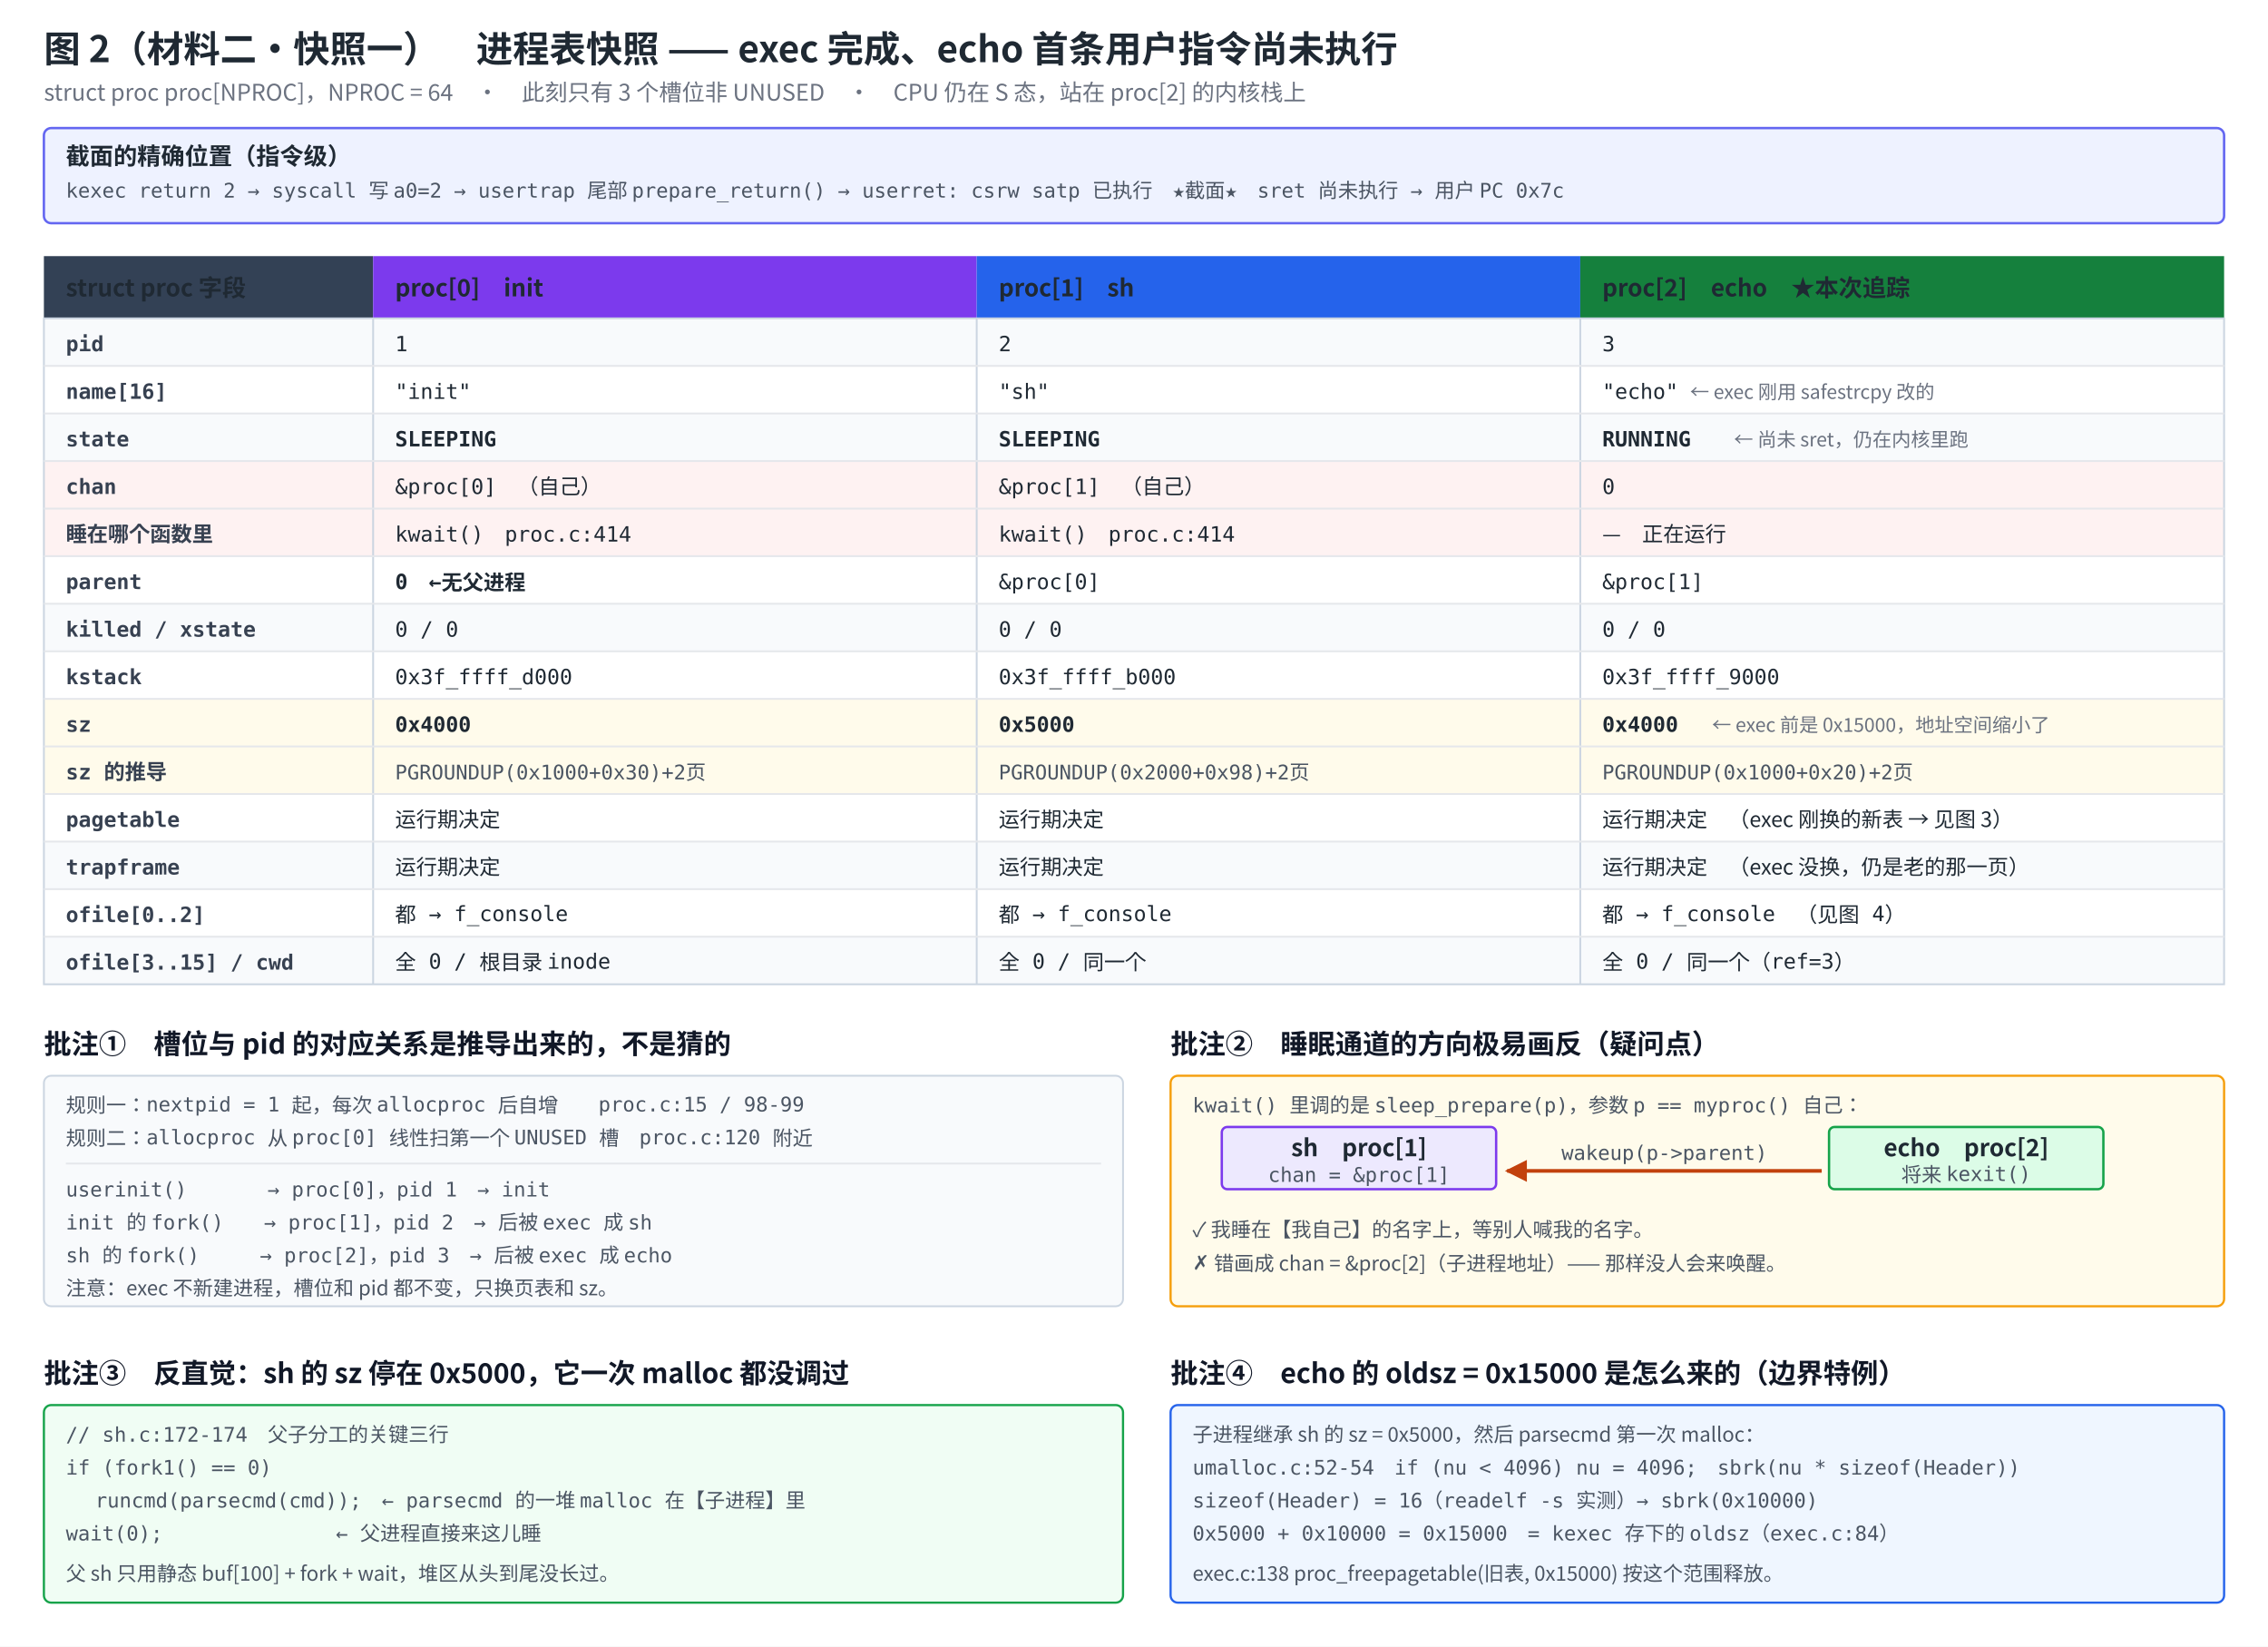
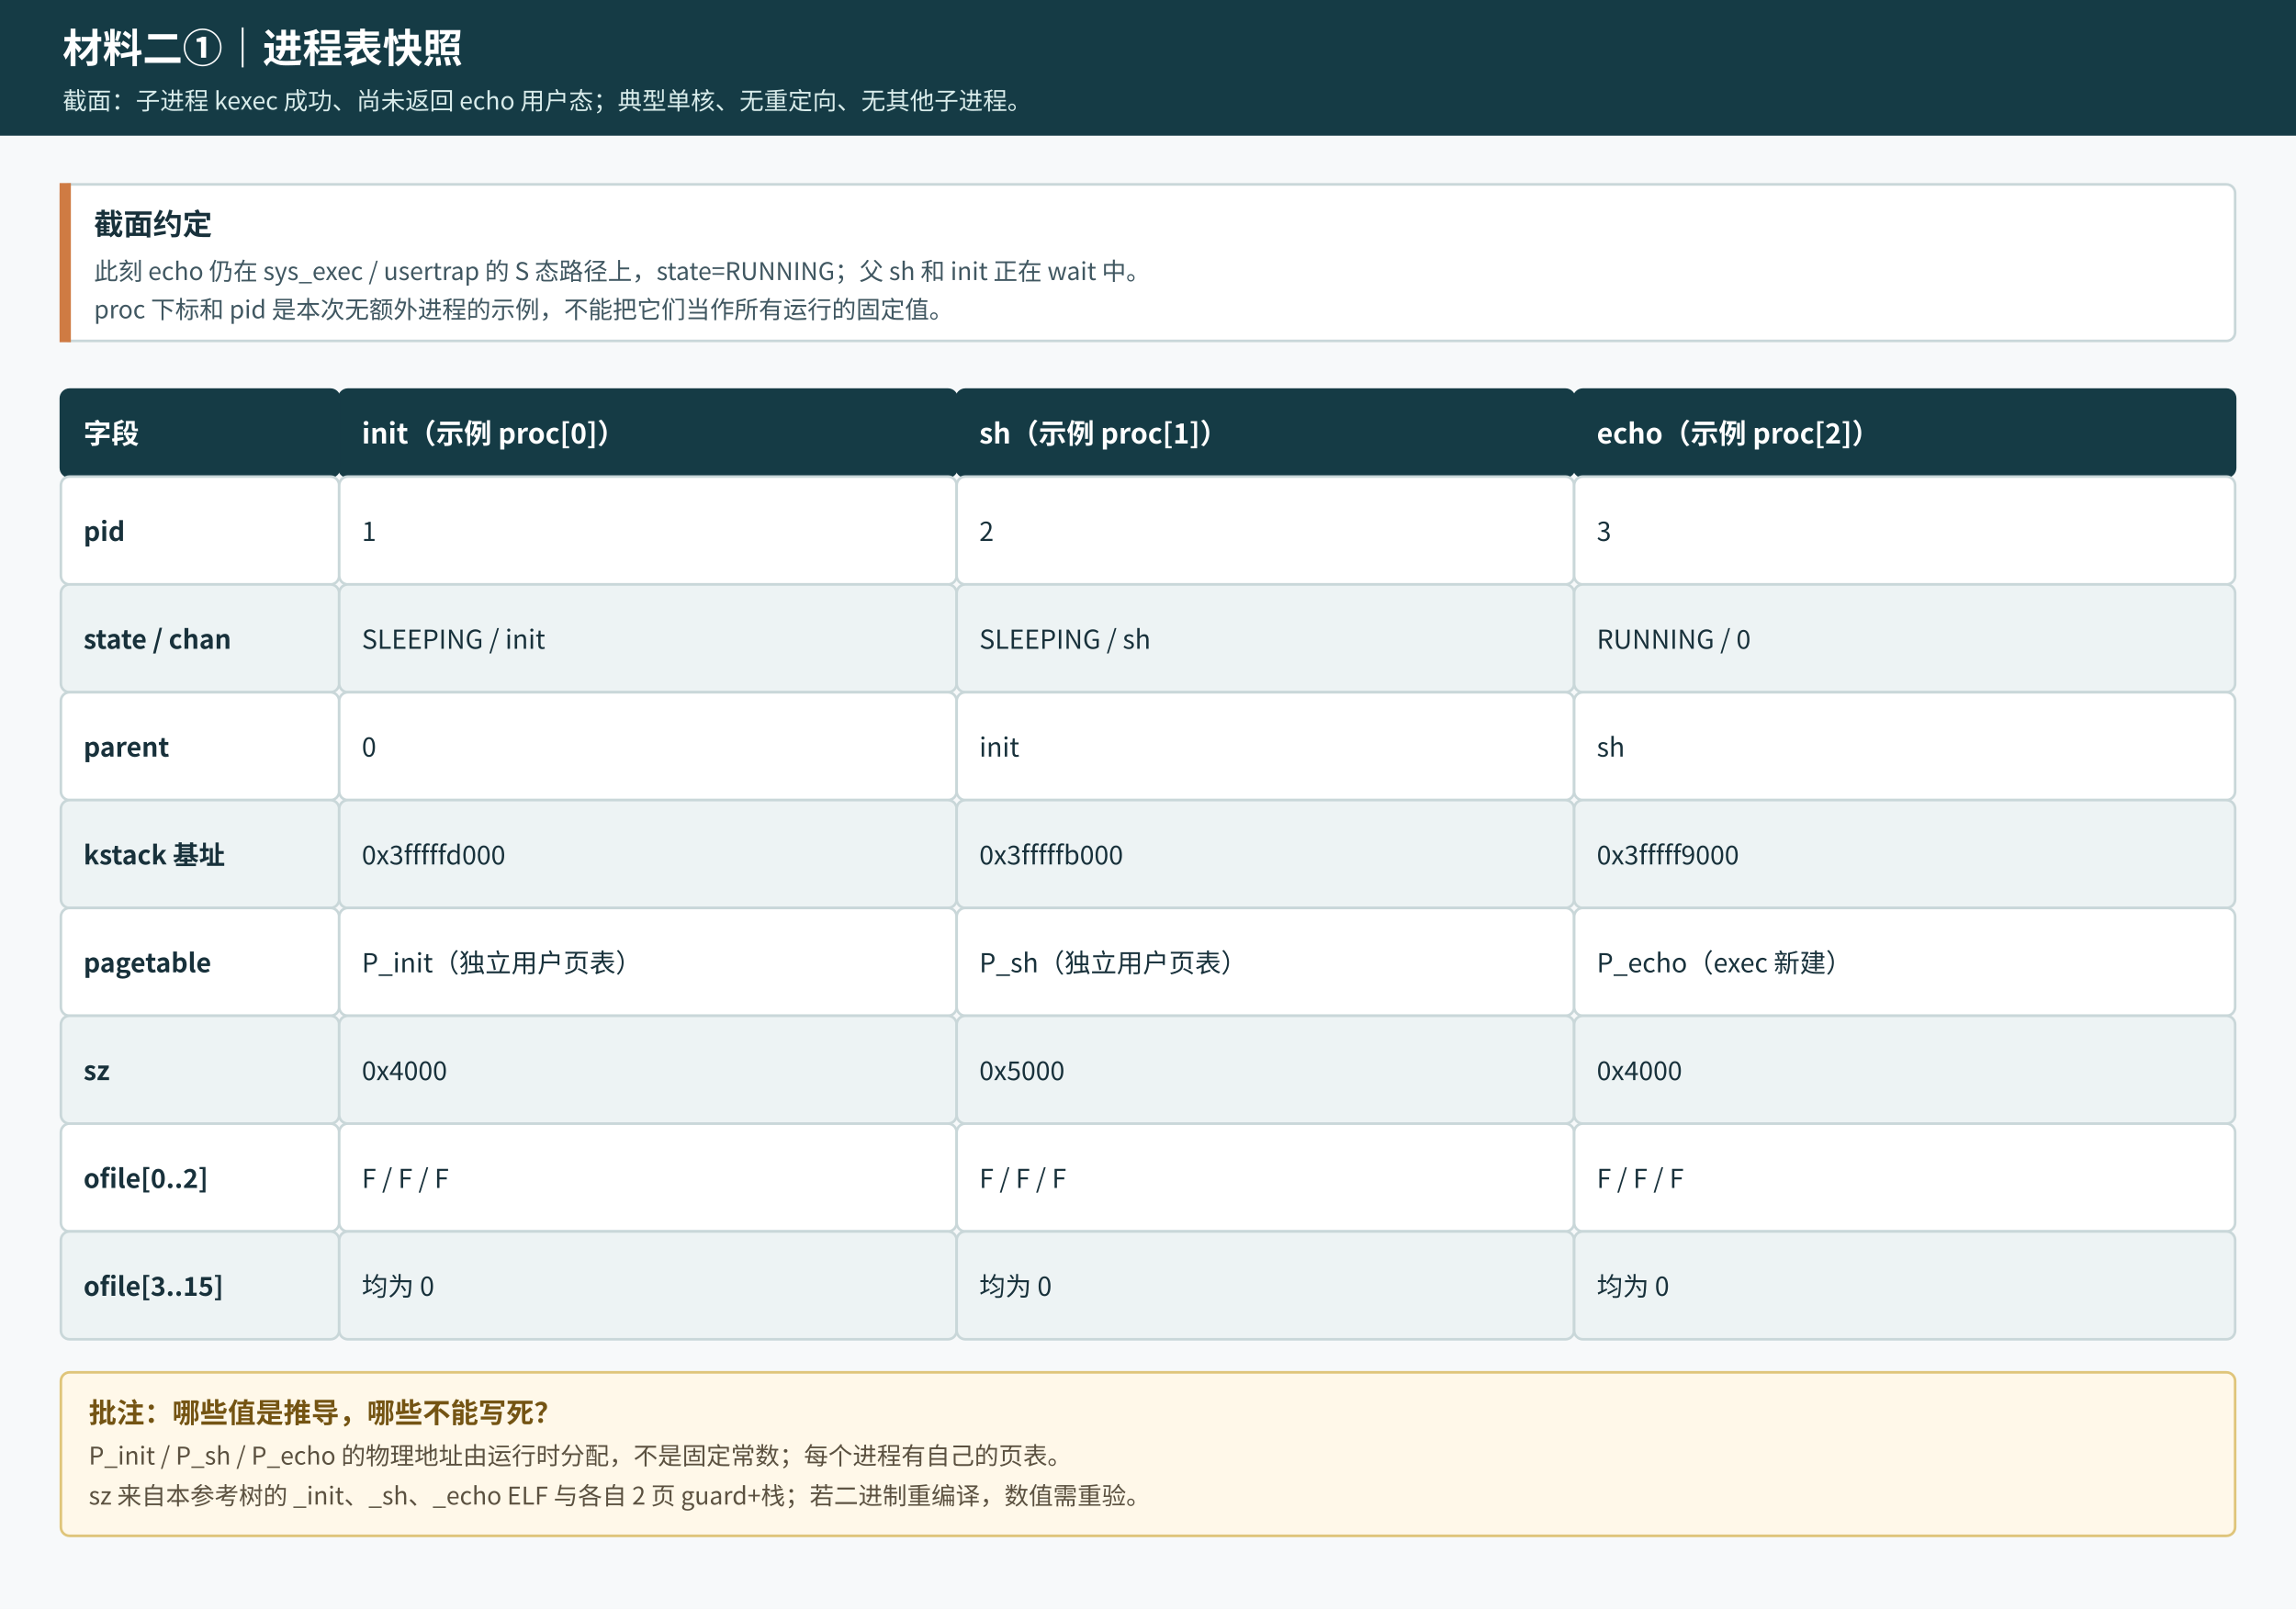
- <svg xmlns="http://www.w3.org/2000/svg" viewBox="0 0 1240 900" width="1240" height="900">
-   <style>
-  .t{font-family:"Microsoft YaHei","Noto Sans CJK SC","PingFang SC",sans-serif;fill:#1f2933}
-  .m{font-family:Consolas,"DejaVu Sans Mono",monospace;fill:#1f2933}
-  .ti{font-size:20px;font-weight:700}
-  .sub{font-size:12.5px;fill:#6b7280}
-  .h{font-size:15px;font-weight:700;fill:#111827}
-  .h2{font-size:13px;font-weight:700}
-  .fd{font-size:11.5px;font-weight:700;fill:#374151}
-  .vl{font-size:11.5px}
-  .dt{font-size:11px;fill:#4b5563}
-  .cn{font-size:10.5px;fill:#6b7280}
- </style>
+ <svg xmlns="http://www.w3.org/2000/svg" viewBox="0 0 1320 925" width="1320" height="925">
  <defs>
-     <marker id="a" viewBox="0 0 10 10" refX="9" refY="5" markerWidth="6" markerHeight="6" orient="auto-start-reverse">
-       <path d="M0,0 L10,5 L0,10 z" fill="#374151" />
-     </marker>
-     <marker id="ap" viewBox="0 0 10 10" refX="9" refY="5" markerWidth="6" markerHeight="6" orient="auto-start-reverse">
-       <path d="M0,0 L10,5 L0,10 z" fill="#7c3aed" />
-     </marker>
-     <marker id="ao" viewBox="0 0 10 10" refX="9" refY="5" markerWidth="6" markerHeight="6" orient="auto-start-reverse">
-       <path d="M0,0 L10,5 L0,10 z" fill="#c2410c" />
+     <marker id="arrow" markerWidth="10" markerHeight="10" refX="8" refY="5" orient="auto">
+       <path d="M1 1 L9 5 L1 9 Z" fill="#66788A" />
    </marker>
  </defs>
-   <rect width="1240" height="900" fill="#fff" />
-   <text class="t ti" x="24" y="34">图 2（材料二·快照一）　进程表快照 —— exec 完成、echo 首条用户指令尚未执行</text>
-   <text class="t sub" x="24" y="55">struct proc proc[NPROC]，NPROC = 64　·　此刻只有 3 个槽位非 UNUSED　·　CPU 仍在 S 态，站在 proc[2] 的内核栈上</text>
-   <rect x="24" y="70" width="1192" height="52" rx="4" fill="#eef2ff" stroke="#6366f1" stroke-width="1.3" />
-   <text class="t h2" x="36" y="90" fill="#3730a3">截面的精确位置（指令级）</text>
-   <text class="m dt" x="36" y="108">kexec return 2 → syscall 写 a0=2 → usertrap 尾部 prepare_return() → userret: csrw satp 已执行　★截面★　sret 尚未执行 → 用户 PC 0x7c</text>
-   <rect x="24" y="140" width="180" height="34" fill="#334155" />
-   <rect x="204" y="140" width="330" height="34" fill="#7c3aed" />
-   <rect x="534" y="140" width="330" height="34" fill="#2563eb" />
-   <rect x="864" y="140" width="352" height="34" fill="#15803d" />
-   <text class="t h2" x="36" y="162" fill="#fff">struct proc 字段</text>
-   <text class="t h2" x="216" y="162" fill="#fff">proc[0]　init</text>
-   <text class="t h2" x="546" y="162" fill="#fff">proc[1]　sh</text>
-   <text class="t h2" x="876" y="162" fill="#fff">proc[2]　echo　★本次追踪</text>
-   <g>
-     <rect x="24" y="174" width="1192" height="26" fill="#f8fafc" />
-     <rect x="24" y="200" width="1192" height="26" fill="#fff" />
-     <rect x="24" y="226" width="1192" height="26" fill="#f8fafc" />
-     <rect x="24" y="252" width="1192" height="26" fill="#fef2f2" />
-     <rect x="24" y="278" width="1192" height="26" fill="#fef2f2" />
-     <rect x="24" y="304" width="1192" height="26" fill="#fff" />
-     <rect x="24" y="330" width="1192" height="26" fill="#f8fafc" />
-     <rect x="24" y="356" width="1192" height="26" fill="#fff" />
-     <rect x="24" y="382" width="1192" height="26" fill="#fffbeb" />
-     <rect x="24" y="408" width="1192" height="26" fill="#fffbeb" />
-     <rect x="24" y="434" width="1192" height="26" fill="#fff" />
-     <rect x="24" y="460" width="1192" height="26" fill="#f8fafc" />
-     <rect x="24" y="486" width="1192" height="26" fill="#fff" />
-     <rect x="24" y="512" width="1192" height="26" fill="#f8fafc" />
-   </g>
-   <g stroke="#cbd5e1" stroke-width="1" fill="none">
-     <rect x="24" y="174" width="1192" height="364" />
-     <line x1="204" y1="174" x2="204" y2="538" />
-     <line x1="534" y1="174" x2="534" y2="538" />
-     <line x1="864" y1="174" x2="864" y2="538" />
-   </g>
-   <g stroke="#e5e7eb" stroke-width="1">
-     <line x1="24" y1="200" x2="1216" y2="200" />
-     <line x1="24" y1="226" x2="1216" y2="226" />
-     <line x1="24" y1="252" x2="1216" y2="252" />
-     <line x1="24" y1="278" x2="1216" y2="278" />
-     <line x1="24" y1="304" x2="1216" y2="304" />
-     <line x1="24" y1="330" x2="1216" y2="330" />
-     <line x1="24" y1="356" x2="1216" y2="356" />
-     <line x1="24" y1="382" x2="1216" y2="382" />
-     <line x1="24" y1="408" x2="1216" y2="408" />
-     <line x1="24" y1="434" x2="1216" y2="434" />
-     <line x1="24" y1="460" x2="1216" y2="460" />
-     <line x1="24" y1="486" x2="1216" y2="486" />
-     <line x1="24" y1="512" x2="1216" y2="512" />
-   </g>
-   <text class="m fd" x="36" y="192">pid</text>
-   <text class="m vl" x="216" y="192">1</text>
-   <text class="m vl" x="546" y="192">2</text>
-   <text class="m vl" x="876" y="192">3</text>
-   <text class="m fd" x="36" y="218">name[16]</text>
-   <text class="m vl" x="216" y="218">"init"</text>
-   <text class="m vl" x="546" y="218">"sh"</text>
-   <text class="m vl" x="876" y="218">"echo"</text>
-   <text class="t cn" x="924" y="218">← exec 刚用 safestrcpy 改的</text>
-   <text class="m fd" x="36" y="244">state</text>
-   <text class="m vl" x="216" y="244" fill="#6b21a8" font-weight="700">SLEEPING</text>
-   <text class="m vl" x="546" y="244" fill="#1d4ed8" font-weight="700">SLEEPING</text>
-   <text class="m vl" x="876" y="244" fill="#15803d" font-weight="700">RUNNING</text>
-   <text class="t cn" x="948" y="244">← 尚未 sret，仍在内核里跑</text>
-   <text class="m fd" x="36" y="270">chan</text>
-   <text class="m vl" x="216" y="270">&amp;proc[0]　（自己）</text>
-   <text class="m vl" x="546" y="270">&amp;proc[1]　（自己）</text>
-   <text class="m vl" x="876" y="270">0</text>
-   <text class="m fd" x="36" y="296">睡在哪个函数里</text>
-   <text class="m vl" x="216" y="296">kwait()　proc.c:414</text>
-   <text class="m vl" x="546" y="296">kwait()　proc.c:414</text>
-   <text class="t vl" x="876" y="296">—　正在运行</text>
-   <text class="m fd" x="36" y="322">parent</text>
-   <text class="m vl" x="216" y="322" font-weight="700">0　←无父进程</text>
-   <text class="m vl" x="546" y="322">&amp;proc[0]</text>
-   <text class="m vl" x="876" y="322">&amp;proc[1]</text>
-   <text class="m fd" x="36" y="348">killed / xstate</text>
-   <text class="m vl" x="216" y="348">0 / 0</text>
-   <text class="m vl" x="546" y="348">0 / 0</text>
-   <text class="m vl" x="876" y="348">0 / 0</text>
-   <text class="m fd" x="36" y="374">kstack</text>
-   <text class="m vl" x="216" y="374">0x3f_ffff_d000</text>
-   <text class="m vl" x="546" y="374">0x3f_ffff_b000</text>
-   <text class="m vl" x="876" y="374">0x3f_ffff_9000</text>
-   <text class="m fd" x="36" y="400">sz</text>
-   <text class="m vl" x="216" y="400" font-weight="700">0x4000</text>
-   <text class="m vl" x="546" y="400" font-weight="700">0x5000</text>
-   <text class="m vl" x="876" y="400" font-weight="700" fill="#92400e">0x4000</text>
-   <text class="t cn" x="936" y="400" fill="#92400e">← exec 前是 0x15000，地址空间缩小了</text>
-   <text class="m fd" x="36" y="426">sz 的推导</text>
-   <text class="m dt" x="216" y="426">PGROUNDUP(0x1000+0x30)+2页</text>
-   <text class="m dt" x="546" y="426">PGROUNDUP(0x2000+0x98)+2页</text>
-   <text class="m dt" x="876" y="426">PGROUNDUP(0x1000+0x20)+2页</text>
-   <text class="m fd" x="36" y="452">pagetable</text>
-   <text class="t vl" x="216" y="452">运行期决定</text>
-   <text class="t vl" x="546" y="452">运行期决定</text>
-   <text class="t vl" x="876" y="452">运行期决定　（exec 刚换的新表 → 见图 3）</text>
-   <text class="m fd" x="36" y="478">trapframe</text>
-   <text class="t vl" x="216" y="478">运行期决定</text>
-   <text class="t vl" x="546" y="478">运行期决定</text>
-   <text class="t vl" x="876" y="478">运行期决定　（exec 没换，仍是老的那一页）</text>
-   <text class="m fd" x="36" y="504">ofile[0..2]</text>
-   <text class="m vl" x="216" y="504">都 → f_console</text>
-   <text class="m vl" x="546" y="504">都 → f_console</text>
-   <text class="m vl" x="876" y="504">都 → f_console　（见图 4）</text>
-   <text class="m fd" x="36" y="530">ofile[3..15] / cwd</text>
-   <text class="m vl" x="216" y="530">全 0 / 根目录 inode</text>
-   <text class="m vl" x="546" y="530">全 0 / 同一个</text>
-   <text class="m vl" x="876" y="530">全 0 / 同一个（ref=3）</text>
-   <text class="t h" x="24" y="576">批注①　槽位与 pid 的对应关系是推导出来的，不是猜的</text>
-   <rect x="24" y="588" width="590" height="126" rx="4" fill="#f8fafc" stroke="#cbd5e1" stroke-width="1" />
-   <text class="m dt" x="36" y="608">规则一：nextpid = 1 起，每次 allocproc 后自增　　proc.c:15 / 98-99</text>
-   <text class="m dt" x="36" y="626">规则二：allocproc 从 proc[0] 线性扫第一个 UNUSED 槽　proc.c:120 附近</text>
-   <line x1="36" y1="636" x2="602" y2="636" stroke="#e5e7eb" stroke-width="1" />
-   <text class="m dt" x="36" y="654">userinit()　　　　→ proc[0]，pid 1　→ init</text>
-   <text class="m dt" x="36" y="672">init 的 fork()　　→ proc[1]，pid 2　→ 后被 exec 成 sh</text>
-   <text class="m dt" x="36" y="690">sh 的 fork()　　　→ proc[2]，pid 3　→ 后被 exec 成 echo</text>
-   <text class="t dt" x="36" y="708" fill="#b91c1c">注意：exec 不新建进程，槽位和 pid 都不变，只换页表和 sz。</text>
-   <text class="t h" x="640" y="576">批注②　睡眠通道的方向极易画反（疑问点）</text>
-   <rect x="640" y="588" width="576" height="126" rx="4" fill="#fffbeb" stroke="#f59e0b" stroke-width="1.2" />
-   <text class="m dt" x="652" y="608">kwait() 里调的是 sleep_prepare(p)，参数 p == myproc() 自己：</text>
-   <rect x="668" y="616" width="150" height="34" rx="3" fill="#ede9fe" stroke="#7c3aed" stroke-width="1.3" />
-   <text class="t h2" x="743" y="632" text-anchor="middle" fill="#5b21b6">sh　proc[1]</text>
-   <text class="m dt" x="743" y="646" text-anchor="middle" fill="#6d28d9">chan = &amp;proc[1]</text>
-   <rect x="1000" y="616" width="150" height="34" rx="3" fill="#dcfce7" stroke="#16a34a" stroke-width="1.3" />
-   <text class="t h2" x="1075" y="632" text-anchor="middle" fill="#166534">echo　proc[2]</text>
-   <text class="m dt" x="1075" y="646" text-anchor="middle" fill="#15803d">将来 kexit()</text>
-   <path d="M996,640 L824,640" stroke="#c2410c" stroke-width="2" fill="none" marker-end="url(#ao)" />
-   <text class="m dt" x="910" y="634" text-anchor="middle" fill="#c2410c">wakeup(p-&gt;parent)</text>
-   <text class="t dt" x="652" y="676" fill="#92400e">✓ 我睡在【我自己】的名字上，等别人喊我的名字。</text>
-   <text class="t dt" x="652" y="694" fill="#b91c1c">✗ 错画成 chan = &amp;proc[2]（子进程地址）—— 那样没人会来唤醒。</text>
-   <text class="t h" x="24" y="756">批注③　反直觉：sh 的 sz 停在 0x5000，它一次 malloc 都没调过</text>
-   <rect x="24" y="768" width="590" height="108" rx="4" fill="#f0fdf4" stroke="#16a34a" stroke-width="1.2" />
-   <text class="m dt" x="36" y="788">// sh.c:172-174　父子分工的关键三行</text>
-   <text class="m dt" x="36" y="806">if (fork1() == 0)</text>
-   <text class="m dt" x="52" y="824">runcmd(parsecmd(cmd));　← parsecmd 的一堆 malloc 在【子进程】里</text>
-   <text class="m dt" x="36" y="842">wait(0);　　　　　　　　 ← 父进程直接来这儿睡</text>
-   <text class="t dt" x="36" y="864" fill="#166534">父 sh 只用静态 buf[100] + fork + wait，堆区从头到尾没长过。</text>
-   <text class="t h" x="640" y="756">批注④　echo 的 oldsz = 0x15000 是怎么来的（边界特例）</text>
-   <rect x="640" y="768" width="576" height="108" rx="4" fill="#eff6ff" stroke="#2563eb" stroke-width="1.2" />
-   <text class="t dt" x="652" y="788">子进程继承 sh 的 sz = 0x5000，然后 parsecmd 第一次 malloc：</text>
-   <text class="m dt" x="652" y="806">umalloc.c:52-54　if (nu &lt; 4096) nu = 4096;　sbrk(nu * sizeof(Header))</text>
-   <text class="m dt" x="652" y="824">sizeof(Header) = 16（readelf -s 实测）→ sbrk(0x10000)</text>
-   <text class="m dt" x="652" y="842">0x5000 + 0x10000 = 0x15000　= kexec 存下的 oldsz（exec.c:84）</text>
-   <text class="t dt" x="652" y="864" fill="#1d4ed8">exec.c:138 proc_freepagetable(旧表, 0x15000) 按这个范围释放。</text>
+   <rect width="1320" height="925" fill="#F7F9FA" />
+   <rect width="1320" height="78" fill="#153B45" />
+   <text x="36" y="36" fill="#FFFFFF" font-family="Microsoft YaHei, Noto Sans CJK SC, sans-serif" font-size="23" font-weight="bold" text-anchor="start">材料二①｜进程表快照</text>
+   <text x="36" y="63" fill="#D9ECEB" font-family="Microsoft YaHei, Noto Sans CJK SC, sans-serif" font-size="14" font-weight="normal" text-anchor="start">截面：子进程 kexec 成功、尚未返回 echo 用户态；典型单核、无重定向、无其他子进程。</text>
+   <rect x="35" y="106" width="1250" height="90" rx="5" fill="#FFFFFF" stroke="#C9D7D9" stroke-width="1.5" />
+   <rect x="35" y="106" width="5" height="90" rx="0" fill="#CF7B43" stroke="#CF7B43" stroke-width="1.5" />
+   <text x="54" y="135" fill="#18313B" font-family="Microsoft YaHei, Noto Sans CJK SC, sans-serif" font-size="17" font-weight="bold" text-anchor="start">截面约定</text>
+   <text x="54" y="161" fill="#405761" font-family="Microsoft YaHei, Noto Sans CJK SC, sans-serif" font-size="14" font-weight="normal" text-anchor="start">此刻 echo 仍在 sys_exec / usertrap 的 S 态路径上，state=RUNNING；父 sh 和 init 正在 wait 中。</text>
+   <text x="54" y="183" fill="#405761" font-family="Microsoft YaHei, Noto Sans CJK SC, sans-serif" font-size="14" font-weight="normal" text-anchor="start">proc 下标和 pid 是本次无额外进程的示例，不能把它们当作所有运行的固定值。</text>
+   <rect x="35" y="224" width="160" height="50" rx="5" fill="#153B45" stroke="#153B45" stroke-width="1.5" />
+   <text x="48" y="255" fill="#FFFFFF" font-family="Microsoft YaHei, Noto Sans CJK SC, sans-serif" font-size="16" font-weight="bold" text-anchor="start">字段</text>
+   <rect x="195" y="224" width="355" height="50" rx="5" fill="#153B45" stroke="#153B45" stroke-width="1.5" />
+   <text x="208" y="255" fill="#FFFFFF" font-family="Microsoft YaHei, Noto Sans CJK SC, sans-serif" font-size="16" font-weight="bold" text-anchor="start">init（示例 proc[0]）</text>
+   <rect x="550" y="224" width="355" height="50" rx="5" fill="#153B45" stroke="#153B45" stroke-width="1.5" />
+   <text x="563" y="255" fill="#FFFFFF" font-family="Microsoft YaHei, Noto Sans CJK SC, sans-serif" font-size="16" font-weight="bold" text-anchor="start">sh（示例 proc[1]）</text>
+   <rect x="905" y="224" width="380" height="50" rx="5" fill="#153B45" stroke="#153B45" stroke-width="1.5" />
+   <text x="918" y="255" fill="#FFFFFF" font-family="Microsoft YaHei, Noto Sans CJK SC, sans-serif" font-size="16" font-weight="bold" text-anchor="start">echo（示例 proc[2]）</text>
+   <rect x="35" y="274" width="160" height="62" rx="5" fill="#FFFFFF" stroke="#C9D7D9" stroke-width="1.5" />
+   <text x="48" y="311" fill="#18313B" font-family="Microsoft YaHei, Noto Sans CJK SC, sans-serif" font-size="15" font-weight="bold" text-anchor="start">pid</text>
+   <rect x="195" y="274" width="355" height="62" rx="5" fill="#FFFFFF" stroke="#C9D7D9" stroke-width="1.5" />
+   <text x="208" y="311" fill="#18313B" font-family="Microsoft YaHei, Noto Sans CJK SC, sans-serif" font-size="15" font-weight="normal" text-anchor="start">1</text>
+   <rect x="550" y="274" width="355" height="62" rx="5" fill="#FFFFFF" stroke="#C9D7D9" stroke-width="1.5" />
+   <text x="563" y="311" fill="#18313B" font-family="Microsoft YaHei, Noto Sans CJK SC, sans-serif" font-size="15" font-weight="normal" text-anchor="start">2</text>
+   <rect x="905" y="274" width="380" height="62" rx="5" fill="#FFFFFF" stroke="#C9D7D9" stroke-width="1.5" />
+   <text x="918" y="311" fill="#18313B" font-family="Microsoft YaHei, Noto Sans CJK SC, sans-serif" font-size="15" font-weight="normal" text-anchor="start">3</text>
+   <rect x="35" y="336" width="160" height="62" rx="5" fill="#EDF3F4" stroke="#C9D7D9" stroke-width="1.5" />
+   <text x="48" y="373" fill="#18313B" font-family="Microsoft YaHei, Noto Sans CJK SC, sans-serif" font-size="15" font-weight="bold" text-anchor="start">state / chan</text>
+   <rect x="195" y="336" width="355" height="62" rx="5" fill="#EDF3F4" stroke="#C9D7D9" stroke-width="1.5" />
+   <text x="208" y="373" fill="#18313B" font-family="Microsoft YaHei, Noto Sans CJK SC, sans-serif" font-size="15" font-weight="normal" text-anchor="start">SLEEPING / init</text>
+   <rect x="550" y="336" width="355" height="62" rx="5" fill="#EDF3F4" stroke="#C9D7D9" stroke-width="1.5" />
+   <text x="563" y="373" fill="#18313B" font-family="Microsoft YaHei, Noto Sans CJK SC, sans-serif" font-size="15" font-weight="normal" text-anchor="start">SLEEPING / sh</text>
+   <rect x="905" y="336" width="380" height="62" rx="5" fill="#EDF3F4" stroke="#C9D7D9" stroke-width="1.5" />
+   <text x="918" y="373" fill="#18313B" font-family="Microsoft YaHei, Noto Sans CJK SC, sans-serif" font-size="15" font-weight="normal" text-anchor="start">RUNNING / 0</text>
+   <rect x="35" y="398" width="160" height="62" rx="5" fill="#FFFFFF" stroke="#C9D7D9" stroke-width="1.5" />
+   <text x="48" y="435" fill="#18313B" font-family="Microsoft YaHei, Noto Sans CJK SC, sans-serif" font-size="15" font-weight="bold" text-anchor="start">parent</text>
+   <rect x="195" y="398" width="355" height="62" rx="5" fill="#FFFFFF" stroke="#C9D7D9" stroke-width="1.5" />
+   <text x="208" y="435" fill="#18313B" font-family="Microsoft YaHei, Noto Sans CJK SC, sans-serif" font-size="15" font-weight="normal" text-anchor="start">0</text>
+   <rect x="550" y="398" width="355" height="62" rx="5" fill="#FFFFFF" stroke="#C9D7D9" stroke-width="1.5" />
+   <text x="563" y="435" fill="#18313B" font-family="Microsoft YaHei, Noto Sans CJK SC, sans-serif" font-size="15" font-weight="normal" text-anchor="start">init</text>
+   <rect x="905" y="398" width="380" height="62" rx="5" fill="#FFFFFF" stroke="#C9D7D9" stroke-width="1.5" />
+   <text x="918" y="435" fill="#18313B" font-family="Microsoft YaHei, Noto Sans CJK SC, sans-serif" font-size="15" font-weight="normal" text-anchor="start">sh</text>
+   <rect x="35" y="460" width="160" height="62" rx="5" fill="#EDF3F4" stroke="#C9D7D9" stroke-width="1.5" />
+   <text x="48" y="497" fill="#18313B" font-family="Microsoft YaHei, Noto Sans CJK SC, sans-serif" font-size="15" font-weight="bold" text-anchor="start">kstack 基址</text>
+   <rect x="195" y="460" width="355" height="62" rx="5" fill="#EDF3F4" stroke="#C9D7D9" stroke-width="1.5" />
+   <text x="208" y="497" fill="#18313B" font-family="Microsoft YaHei, Noto Sans CJK SC, sans-serif" font-size="15" font-weight="normal" text-anchor="start">0x3fffffd000</text>
+   <rect x="550" y="460" width="355" height="62" rx="5" fill="#EDF3F4" stroke="#C9D7D9" stroke-width="1.5" />
+   <text x="563" y="497" fill="#18313B" font-family="Microsoft YaHei, Noto Sans CJK SC, sans-serif" font-size="15" font-weight="normal" text-anchor="start">0x3fffffb000</text>
+   <rect x="905" y="460" width="380" height="62" rx="5" fill="#EDF3F4" stroke="#C9D7D9" stroke-width="1.5" />
+   <text x="918" y="497" fill="#18313B" font-family="Microsoft YaHei, Noto Sans CJK SC, sans-serif" font-size="15" font-weight="normal" text-anchor="start">0x3fffff9000</text>
+   <rect x="35" y="522" width="160" height="62" rx="5" fill="#FFFFFF" stroke="#C9D7D9" stroke-width="1.5" />
+   <text x="48" y="559" fill="#18313B" font-family="Microsoft YaHei, Noto Sans CJK SC, sans-serif" font-size="15" font-weight="bold" text-anchor="start">pagetable</text>
+   <rect x="195" y="522" width="355" height="62" rx="5" fill="#FFFFFF" stroke="#C9D7D9" stroke-width="1.5" />
+   <text x="208" y="559" fill="#18313B" font-family="Microsoft YaHei, Noto Sans CJK SC, sans-serif" font-size="15" font-weight="normal" text-anchor="start">P_init（独立用户页表）</text>
+   <rect x="550" y="522" width="355" height="62" rx="5" fill="#FFFFFF" stroke="#C9D7D9" stroke-width="1.5" />
+   <text x="563" y="559" fill="#18313B" font-family="Microsoft YaHei, Noto Sans CJK SC, sans-serif" font-size="15" font-weight="normal" text-anchor="start">P_sh（独立用户页表）</text>
+   <rect x="905" y="522" width="380" height="62" rx="5" fill="#FFFFFF" stroke="#C9D7D9" stroke-width="1.5" />
+   <text x="918" y="559" fill="#18313B" font-family="Microsoft YaHei, Noto Sans CJK SC, sans-serif" font-size="15" font-weight="normal" text-anchor="start">P_echo（exec 新建）</text>
+   <rect x="35" y="584" width="160" height="62" rx="5" fill="#EDF3F4" stroke="#C9D7D9" stroke-width="1.5" />
+   <text x="48" y="621" fill="#18313B" font-family="Microsoft YaHei, Noto Sans CJK SC, sans-serif" font-size="15" font-weight="bold" text-anchor="start">sz</text>
+   <rect x="195" y="584" width="355" height="62" rx="5" fill="#EDF3F4" stroke="#C9D7D9" stroke-width="1.5" />
+   <text x="208" y="621" fill="#18313B" font-family="Microsoft YaHei, Noto Sans CJK SC, sans-serif" font-size="15" font-weight="normal" text-anchor="start">0x4000</text>
+   <rect x="550" y="584" width="355" height="62" rx="5" fill="#EDF3F4" stroke="#C9D7D9" stroke-width="1.5" />
+   <text x="563" y="621" fill="#18313B" font-family="Microsoft YaHei, Noto Sans CJK SC, sans-serif" font-size="15" font-weight="normal" text-anchor="start">0x5000</text>
+   <rect x="905" y="584" width="380" height="62" rx="5" fill="#EDF3F4" stroke="#C9D7D9" stroke-width="1.5" />
+   <text x="918" y="621" fill="#18313B" font-family="Microsoft YaHei, Noto Sans CJK SC, sans-serif" font-size="15" font-weight="normal" text-anchor="start">0x4000</text>
+   <rect x="35" y="646" width="160" height="62" rx="5" fill="#FFFFFF" stroke="#C9D7D9" stroke-width="1.5" />
+   <text x="48" y="683" fill="#18313B" font-family="Microsoft YaHei, Noto Sans CJK SC, sans-serif" font-size="15" font-weight="bold" text-anchor="start">ofile[0..2]</text>
+   <rect x="195" y="646" width="355" height="62" rx="5" fill="#FFFFFF" stroke="#C9D7D9" stroke-width="1.5" />
+   <text x="208" y="683" fill="#18313B" font-family="Microsoft YaHei, Noto Sans CJK SC, sans-serif" font-size="15" font-weight="normal" text-anchor="start">F / F / F</text>
+   <rect x="550" y="646" width="355" height="62" rx="5" fill="#FFFFFF" stroke="#C9D7D9" stroke-width="1.5" />
+   <text x="563" y="683" fill="#18313B" font-family="Microsoft YaHei, Noto Sans CJK SC, sans-serif" font-size="15" font-weight="normal" text-anchor="start">F / F / F</text>
+   <rect x="905" y="646" width="380" height="62" rx="5" fill="#FFFFFF" stroke="#C9D7D9" stroke-width="1.5" />
+   <text x="918" y="683" fill="#18313B" font-family="Microsoft YaHei, Noto Sans CJK SC, sans-serif" font-size="15" font-weight="normal" text-anchor="start">F / F / F</text>
+   <rect x="35" y="708" width="160" height="62" rx="5" fill="#EDF3F4" stroke="#C9D7D9" stroke-width="1.5" />
+   <text x="48" y="745" fill="#18313B" font-family="Microsoft YaHei, Noto Sans CJK SC, sans-serif" font-size="15" font-weight="bold" text-anchor="start">ofile[3..15]</text>
+   <rect x="195" y="708" width="355" height="62" rx="5" fill="#EDF3F4" stroke="#C9D7D9" stroke-width="1.5" />
+   <text x="208" y="745" fill="#18313B" font-family="Microsoft YaHei, Noto Sans CJK SC, sans-serif" font-size="15" font-weight="normal" text-anchor="start">均为 0</text>
+   <rect x="550" y="708" width="355" height="62" rx="5" fill="#EDF3F4" stroke="#C9D7D9" stroke-width="1.5" />
+   <text x="563" y="745" fill="#18313B" font-family="Microsoft YaHei, Noto Sans CJK SC, sans-serif" font-size="15" font-weight="normal" text-anchor="start">均为 0</text>
+   <rect x="905" y="708" width="380" height="62" rx="5" fill="#EDF3F4" stroke="#C9D7D9" stroke-width="1.5" />
+   <text x="918" y="745" fill="#18313B" font-family="Microsoft YaHei, Noto Sans CJK SC, sans-serif" font-size="15" font-weight="normal" text-anchor="start">均为 0</text>
+   <rect x="35" y="789" width="1250" height="94" rx="5" fill="#FFF8E9" stroke="#DFC57A" stroke-width="1.5" />
+   <text x="51" y="818" fill="#745413" font-family="Microsoft YaHei, Noto Sans CJK SC, sans-serif" font-size="16" font-weight="bold" text-anchor="start">批注：哪些值是推导，哪些不能写死？</text>
+   <text x="51" y="842" fill="#5B5140" font-family="Microsoft YaHei, Noto Sans CJK SC, sans-serif" font-size="14" font-weight="normal" text-anchor="start">P_init / P_sh / P_echo 的物理地址由运行时分配，不是固定常数；每个进程有自己的页表。</text>
+   <text x="51" y="865" fill="#5B5140" font-family="Microsoft YaHei, Noto Sans CJK SC, sans-serif" font-size="14" font-weight="normal" text-anchor="start">sz 来自本参考树的 _init、_sh、_echo ELF 与各自 2 页 guard+栈；若二进制重编译，数值需重验。</text>
</svg>
